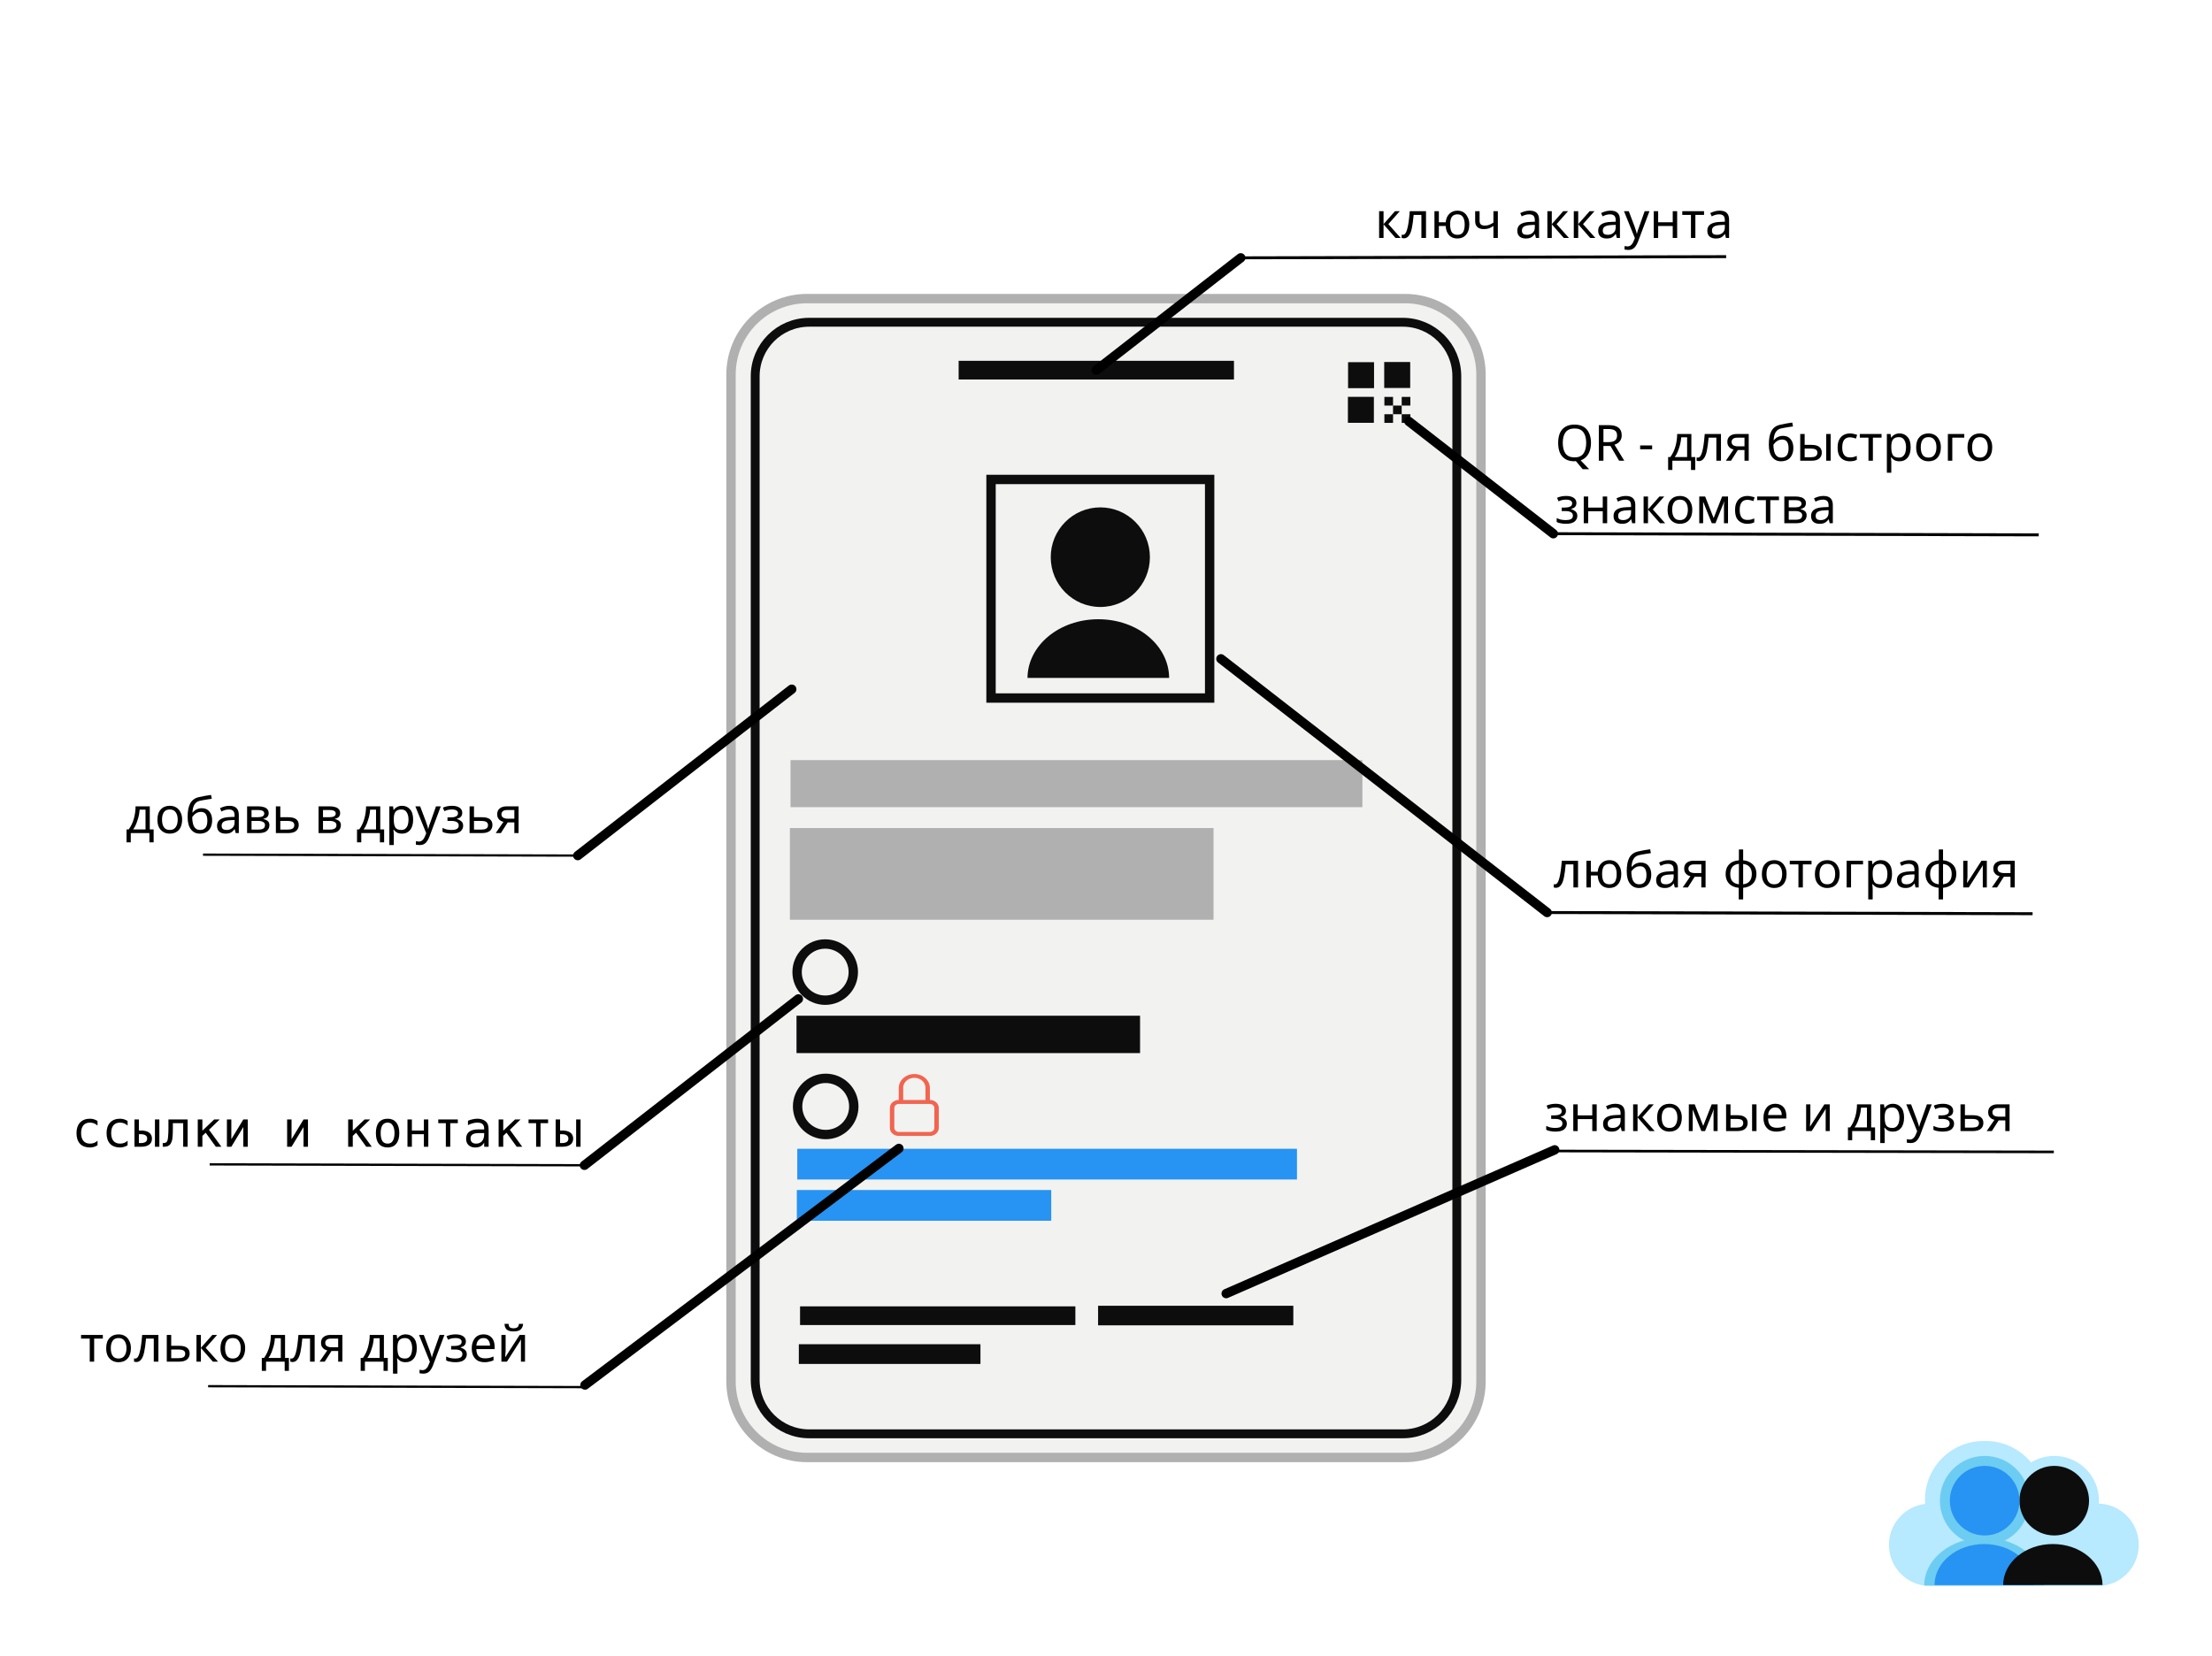
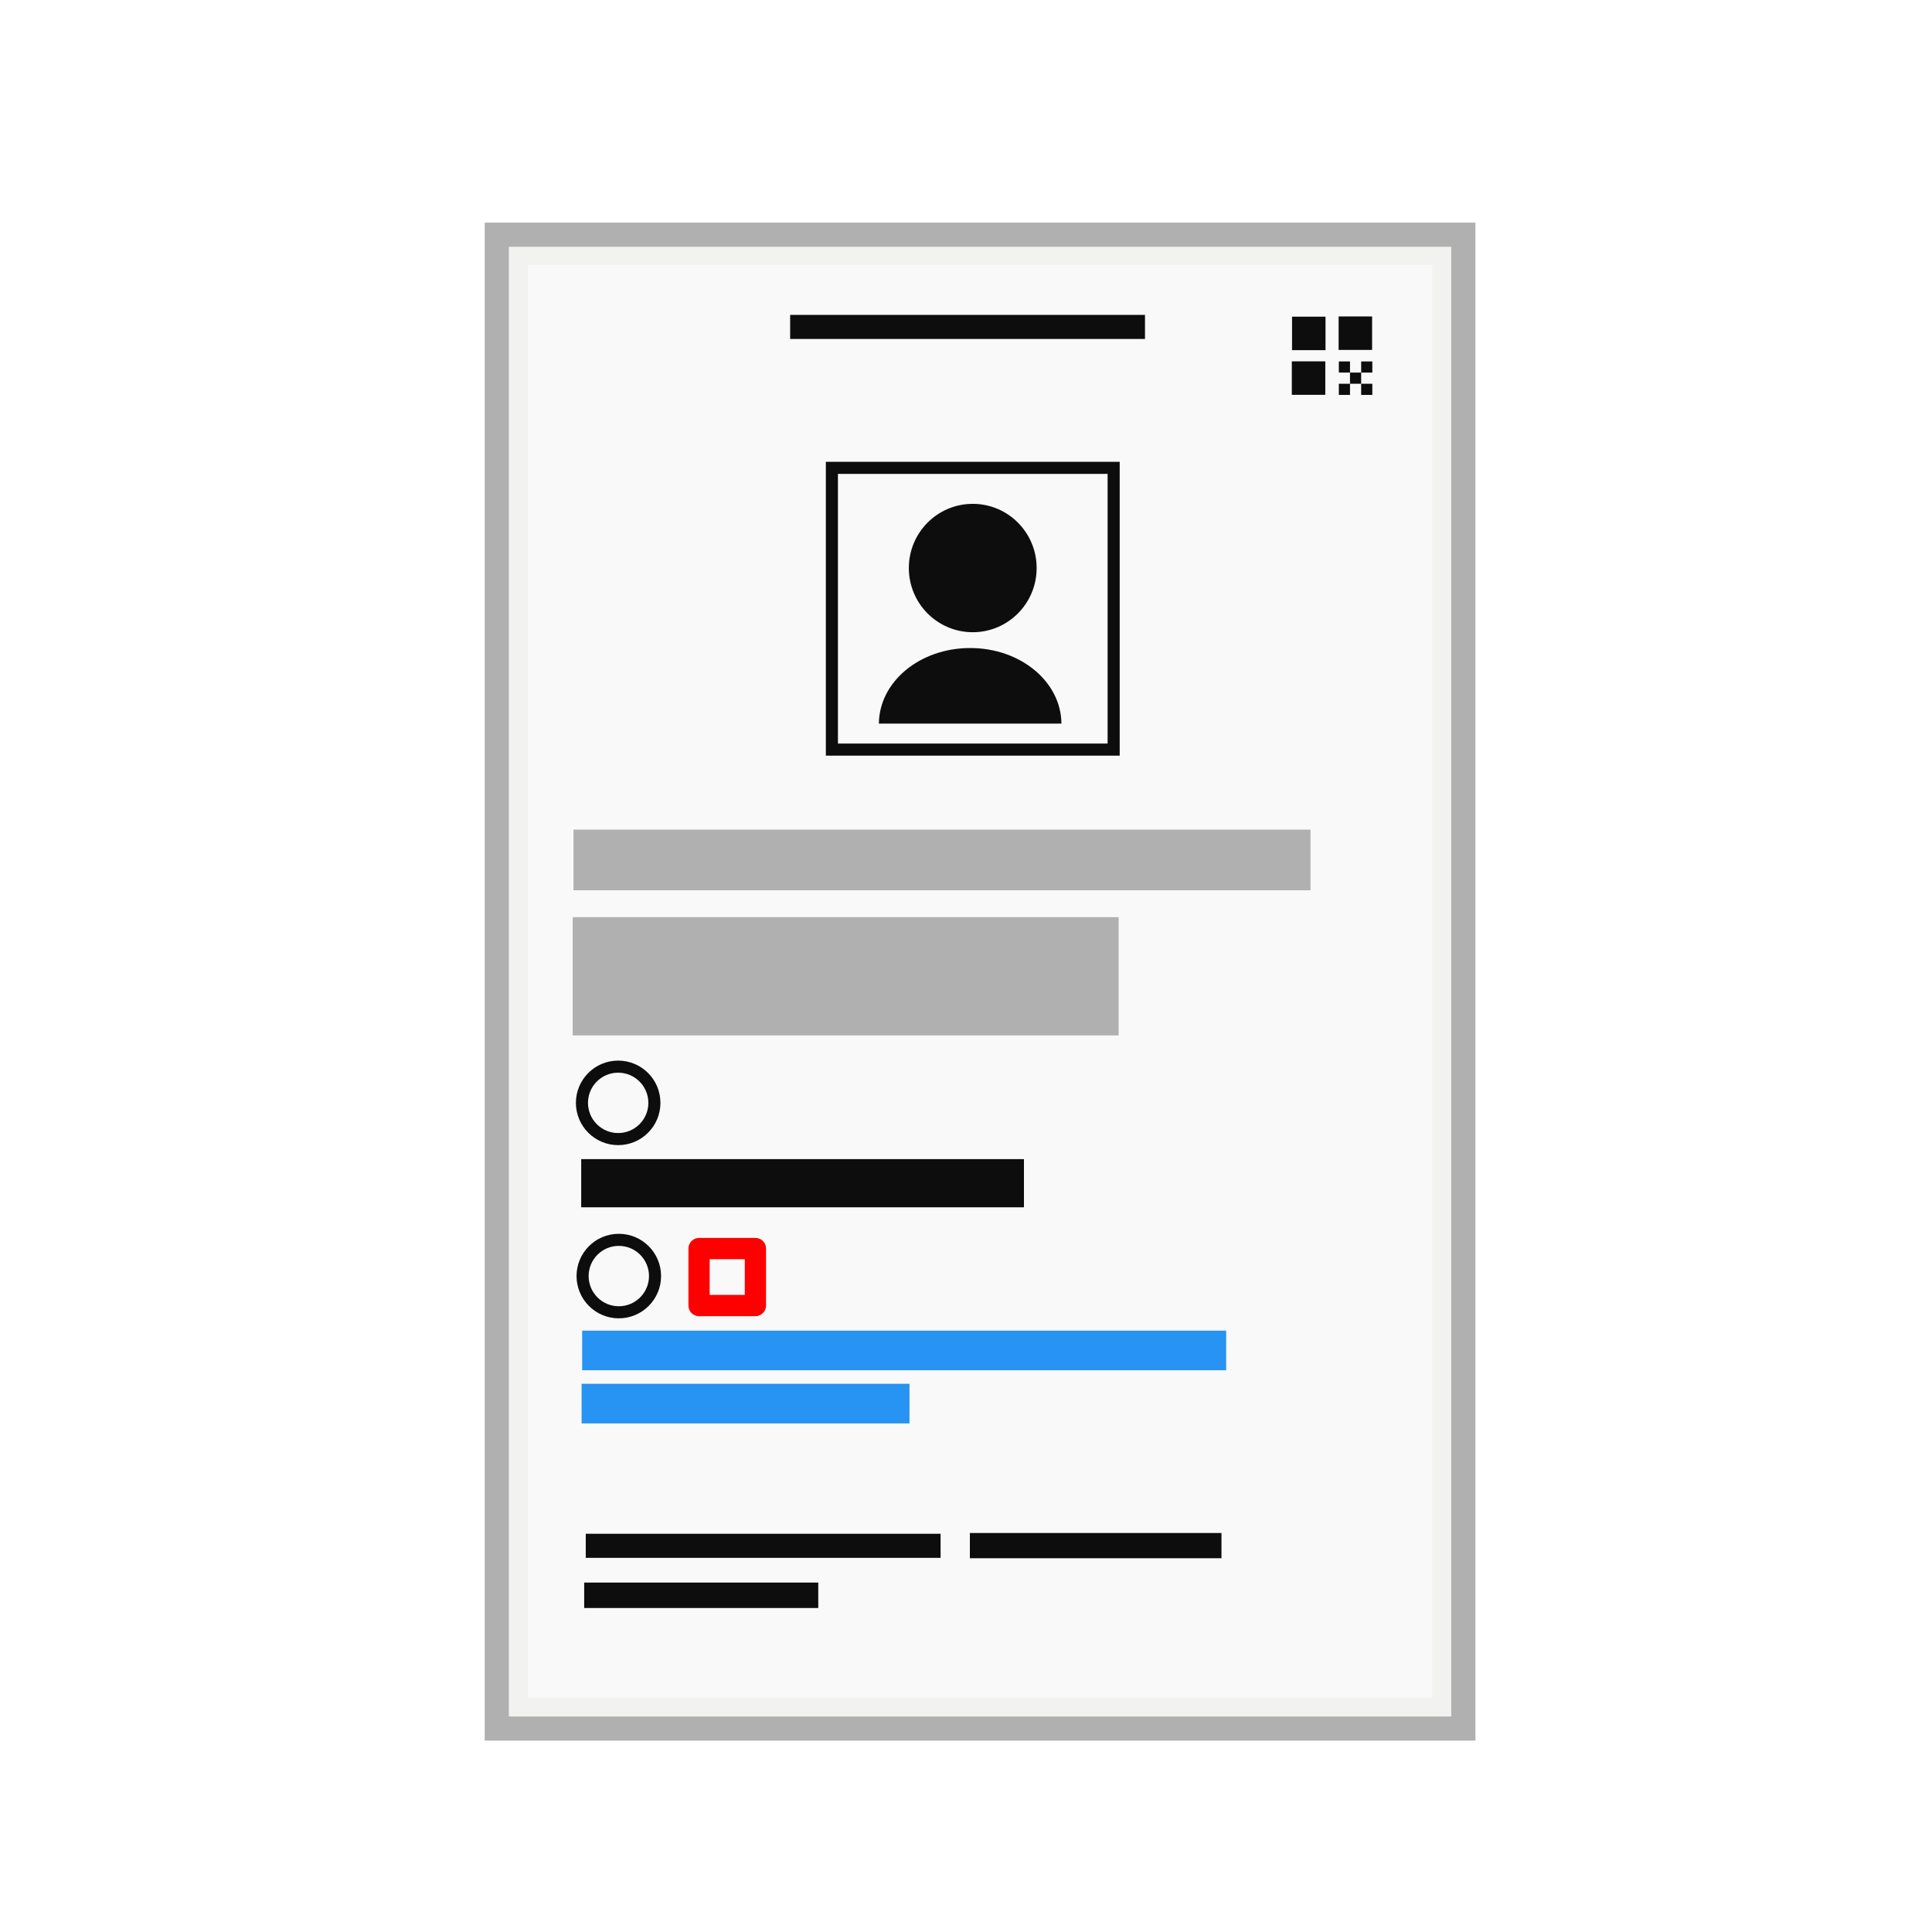
- <svg xmlns="http://www.w3.org/2000/svg" width="708.273" height="530.262" viewBox="0 0 187.397 140.298" version="1.1" id="svg5">
+ <svg xmlns="http://www.w3.org/2000/svg" width="480" height="480" viewBox="0 0 127 127" version="1.1" id="svg5">
  <defs id="defs2">
    <rect x="-69.709" y="145.626" width="265.108" height="424.891" id="rect14963" />
  </defs>
  <g id="layer1" transform="translate(99.27185,-8.395186)">
    <g id="g1105" transform="translate(0.6387966,12.08117)">
      <rect style="fill:none;fill-opacity:1;stroke:none;stroke-width:0.811;stroke-linecap:round;stroke-miterlimit:4;stroke-dasharray:0.811, 2.434;stroke-dashoffset:0;stroke-opacity:1" id="rect73287" width="186.586" height="139.487" x="-99.505" y="-3.28" ry="3.636" />
-       <g id="g47823" transform="matrix(0.3183496,0,0,0.3183496,102.045,94.18925)">
-         <rect style="fill:#b7e9ff;fill-opacity:1;stroke:none;stroke-width:0.284;stroke-opacity:1" id="rect980" width="66.489" height="21.946" x="-131.706" y="92.772" ry="10.973" />
-         <rect style="fill:#b7e9ff;fill-opacity:1;stroke:none;stroke-width:0.158;stroke-opacity:1" id="rect1106" width="31.75" height="31.75" x="-122.109" y="76.115" ry="15.58" />
-         <rect style="fill:#b7e9ff;fill-opacity:1;stroke:none;stroke-width:0.268" id="rect1234-7" width="23.812" height="23.812" x="-99.62" y="80.084" ry="11.906" />
-         <rect style="fill:#6dccf2;fill-opacity:1;stroke:none;stroke-width:0.268" id="rect1234-7-3-2" width="23.812" height="23.812" x="-118.14" y="80.084" ry="11.906" />
-         <rect style="fill:#0d0d0d;fill-opacity:1;stroke:none;stroke-width:0.209" id="rect1234" width="18.521" height="18.521" x="-96.974" y="82.73" ry="9.26" />
-         <path id="rect2846-5-5" style="fill:#6dccf2;fill-opacity:1;stroke:none;stroke-width:0.285;stroke-opacity:1" d="m -106.395,101.844 c -8.786,0 -15.866,5.656 -15.927,12.7 h 31.853 c -0.061,-7.044 -7.141,-12.7 -15.927,-12.7 z" />
-         <rect style="fill:#2793f2;fill-opacity:1;stroke:none;stroke-width:0.209" id="rect1234-7-3" width="18.521" height="18.521" x="-115.495" y="82.73" ry="9.26" />
-         <path id="rect2846-5-6" style="fill:#2793f2;fill-opacity:1;stroke:none;stroke-width:0.241;stroke-opacity:1" d="m -106.35,103.542 c -7.297,0 -13.178,4.857 -13.228,10.906 h 26.456 c -0.051,-6.049 -5.931,-10.906 -13.228,-10.906 z" />
-         <path id="rect2846-5" style="fill:#0d0d0d;fill-opacity:1;stroke:none;stroke-width:0.241;stroke-opacity:1" d="m -88.087,103.532 c -7.297,0 -13.178,4.857 -13.228,10.906 h 26.456 c -0.051,-6.049 -5.931,-10.906 -13.228,-10.906 z" />
-       </g>
-       <rect style="fill:#f2f2f0;fill-opacity:1;stroke:#b0b0b0;stroke-width:0.794;stroke-miterlimit:4;stroke-dasharray:none;stroke-opacity:1" id="rect966" width="63.537" height="98.198" x="-37.98" y="21.616" ry="6.439" />
-       <rect style="fill:#f2f2f0;fill-opacity:1;stroke:#0d0d0d;stroke-width:0.752;stroke-miterlimit:4;stroke-dasharray:none;stroke-opacity:1" id="rect966-3" width="59.44" height="94.19" x="-35.932" y="23.62" ry="4.578" />
-       <g id="lock" transform="matrix(0.3454188,0,0,0.3102085,-25.81796,87.08905)">
-         <path id="Path_108" data-name="Path 108" d="M 13.568,8.932 H 5.932 a 1.091,1.091 0 0 0 -1.091,1.091 v 5.455 a 1.091,1.091 0 0 0 1.091,1.091 h 7.636 a 1.091,1.091 0 0 0 1.091,-1.091 V 10.023 A 1.091,1.091 0 0 0 13.568,8.932 Z M 5.932,7.841 A 2.182,2.182 0 0 0 3.75,10.023 v 5.455 a 2.182,2.182 0 0 0 2.182,2.182 h 7.636 A 2.182,2.182 0 0 0 15.75,15.478 V 10.023 A 2.182,2.182 0 0 0 13.568,7.841 Z m 0,-3.273 a 3.818,3.818 0 1 1 7.636,0 V 7.841 H 12.477 V 4.568 a 2.728,2.728 0 1 0 -5.455,0 v 3.273 h -1.09 z" fill="#f16550" fill-rule="evenodd" />
-       </g>
-       <rect style="fill:#0d0d0d;fill-opacity:1;stroke:none;stroke-width:0.095" id="rect1234-6" width="8.401" height="8.439" x="-10.894" y="39.307" ry="4.22" />
-       <path id="rect2846-5-2" style="fill:#0d0d0d;fill-opacity:1;stroke:none;stroke-width:0.11;stroke-opacity:1" d="m -6.863,48.786 c -3.31,0 -5.977,2.213 -6,4.969 h 12 c -0.023,-2.756 -2.69,-4.969 -6,-4.969 z" />
-       <rect style="fill:none;stroke:#0d0d0d;stroke-width:0.794;stroke-miterlimit:4;stroke-dasharray:none;stroke-opacity:1" id="rect1370" width="18.521" height="18.521" x="-15.952" y="36.941" ry="0" />
-       <rect style="fill:#b0b0b0;fill-opacity:1;stroke:#b0b0b0;stroke-width:0.821;stroke-miterlimit:4;stroke-dasharray:none;stroke-opacity:1" id="rect1598" width="47.625" height="3.167" x="-32.527" y="61.132" />
-       <rect style="fill:#0d0d0d;fill-opacity:1;stroke:none;stroke-width:0.449;stroke-miterlimit:4;stroke-dasharray:none;stroke-opacity:1" id="rect1598-9-1-2-0-6" width="15.387" height="1.672" x="-32.235" y="110.217" />
-       <rect style="fill:#0d0d0d;fill-opacity:1;stroke:none;stroke-width:0.538;stroke-miterlimit:4;stroke-dasharray:none;stroke-opacity:1" id="rect1598-9-1-2-0-9" width="23.325" height="1.583" x="-32.132" y="107.01" />
-       <rect style="fill:#0d0d0d;fill-opacity:1;stroke:none;stroke-width:0.538;stroke-miterlimit:4;stroke-dasharray:none;stroke-opacity:1" id="rect1598-9-1-2-0-9-1" width="23.325" height="1.583" x="-18.696" y="26.887" />
-       <rect style="fill:#0d0d0d;fill-opacity:1;stroke:none;stroke-width:0.464;stroke-miterlimit:4;stroke-dasharray:none;stroke-opacity:1" id="rect1598-9-1-2-0-9-3" width="16.539" height="1.658" x="-6.882" y="106.959" />
-       <rect style="fill:#0d0d0d;fill-opacity:1;stroke:none;stroke-width:0.821;stroke-miterlimit:4;stroke-dasharray:none;stroke-opacity:0" id="rect1598-7" width="29.104" height="3.167" x="-32.431" y="82.382" />
-       <rect style="fill:#2793f2;fill-opacity:1;stroke:none;stroke-width:0.744;stroke-miterlimit:4;stroke-dasharray:none;stroke-opacity:1" id="rect1598-7-5" width="42.333" height="2.604" x="-32.367" y="93.657" />
-       <rect style="fill:#2793f2;fill-opacity:1;stroke:none;stroke-width:0.531;stroke-miterlimit:4;stroke-dasharray:none;stroke-opacity:1" id="rect1598-7-5-5" width="21.553" height="2.604" x="-32.405" y="97.151" />
-       <rect style="fill:#b0b0b0;fill-opacity:1;stroke:#b0b0b0;stroke-width:0.924;stroke-miterlimit:4;stroke-dasharray:none;stroke-opacity:1" id="rect1598-6" width="34.964" height="6.85" x="-32.529" y="66.939" />
-       <rect style="fill:none;stroke:#0d0d0d;stroke-width:0.794;stroke-miterlimit:4;stroke-dasharray:none;stroke-opacity:1" id="rect2092" width="4.762" height="4.762" x="-32.382" y="76.304" ry="2.381" />
-       <rect style="fill:none;stroke:#0d0d0d;stroke-width:0.794;stroke-miterlimit:4;stroke-dasharray:none;stroke-opacity:1" id="rect2092-3" width="4.762" height="4.762" x="-32.34" y="87.689" ry="2.381" />
-       <g id="g60618" transform="matrix(0.6931446,0,0,0.6931446,6.059384,8.078733)">
+       <rect style="fill:#f2f2f0;fill-opacity:1;stroke:#b0b0b0;stroke-width:1.587;stroke-miterlimit:4;stroke-dasharray:none;stroke-opacity:1" id="rect966" width="63.537" height="98.198" x="-67.255" y="11.743" ry="0" />
+       <rect style="fill:#f9f9f9;fill-opacity:1;stroke:none;stroke-width:1.323;stroke-miterlimit:4;stroke-dasharray:none;stroke-opacity:1" id="rect966-3" width="59.44" height="94.19" x="-65.206" y="13.747" ry="0" />
+       <g id="lock" transform="matrix(0.3454188,0,0,0.3102085,-55.09195,77.21548)" />
+       <rect style="fill:#0d0d0d;fill-opacity:1;stroke:none;stroke-width:0.095" id="rect1234-6" width="8.401" height="8.439" x="-40.168" y="29.434" ry="4.22" />
+       <path id="rect2846-5-2" style="fill:#0d0d0d;fill-opacity:1;stroke:none;stroke-width:0.11;stroke-opacity:1" d="m -36.137,38.912 c -3.31,0 -5.977,2.213 -6,4.969 h 12 c -0.023,-2.756 -2.69,-4.969 -6,-4.969 z" />
+       <rect style="fill:none;stroke:#0d0d0d;stroke-width:0.794;stroke-miterlimit:4;stroke-dasharray:none;stroke-opacity:1" id="rect1370" width="18.521" height="18.521" x="-45.226" y="27.068" ry="0" />
+       <rect style="fill:#b0b0b0;fill-opacity:1;stroke:#b0b0b0;stroke-width:0.821;stroke-miterlimit:4;stroke-dasharray:none;stroke-opacity:1" id="rect1598" width="47.625" height="3.167" x="-61.801" y="51.259" />
+       <rect style="fill:#0d0d0d;fill-opacity:1;stroke:none;stroke-width:0.449;stroke-miterlimit:4;stroke-dasharray:none;stroke-opacity:1" id="rect1598-9-1-2-0-6" width="15.387" height="1.672" x="-61.509" y="100.344" />
+       <rect style="fill:#0d0d0d;fill-opacity:1;stroke:none;stroke-width:0.538;stroke-miterlimit:4;stroke-dasharray:none;stroke-opacity:1" id="rect1598-9-1-2-0-9" width="23.325" height="1.583" x="-61.406" y="97.136" />
+       <rect style="fill:#0d0d0d;fill-opacity:1;stroke:none;stroke-width:0.538;stroke-miterlimit:4;stroke-dasharray:none;stroke-opacity:1" id="rect1598-9-1-2-0-9-1" width="23.325" height="1.583" x="-47.97" y="17.013" />
+       <rect style="fill:#0d0d0d;fill-opacity:1;stroke:none;stroke-width:0.464;stroke-miterlimit:4;stroke-dasharray:none;stroke-opacity:1" id="rect1598-9-1-2-0-9-3" width="16.539" height="1.658" x="-36.156" y="97.086" />
+       <rect style="fill:#0d0d0d;fill-opacity:1;stroke:none;stroke-width:0.821;stroke-miterlimit:4;stroke-dasharray:none;stroke-opacity:0" id="rect1598-7" width="29.104" height="3.167" x="-61.705" y="72.509" />
+       <rect style="fill:#2793f2;fill-opacity:1;stroke:none;stroke-width:0.744;stroke-miterlimit:4;stroke-dasharray:none;stroke-opacity:1" id="rect1598-7-5" width="42.333" height="2.604" x="-61.641" y="83.783" />
+       <rect style="fill:#2793f2;fill-opacity:1;stroke:none;stroke-width:0.531;stroke-miterlimit:4;stroke-dasharray:none;stroke-opacity:1" id="rect1598-7-5-5" width="21.553" height="2.604" x="-61.679" y="87.277" />
+       <rect style="fill:#b0b0b0;fill-opacity:1;stroke:#b0b0b0;stroke-width:0.924;stroke-miterlimit:4;stroke-dasharray:none;stroke-opacity:1" id="rect1598-6" width="34.964" height="6.85" x="-61.803" y="57.065" />
+       <rect style="fill:none;stroke:#0d0d0d;stroke-width:0.794;stroke-miterlimit:4;stroke-dasharray:none;stroke-opacity:1" id="rect2092" width="4.762" height="4.762" x="-61.656" y="66.43" ry="2.381" />
+       <rect style="fill:none;stroke:#0d0d0d;stroke-width:0.794;stroke-miterlimit:4;stroke-dasharray:none;stroke-opacity:1" id="rect2092-3" width="4.762" height="4.762" x="-61.614" y="77.815" ry="2.381" />
+       <g id="g60618" transform="matrix(0.6931446,0,0,0.6931446,-23.21462,-1.794843)">
        <rect style="fill:#0d0d0d;fill-opacity:1;stroke:none;stroke-width:0.794;stroke-miterlimit:4;stroke-dasharray:none;stroke-opacity:1" id="rect60152" width="3.175" height="3.175" x="11.882" y="27.304" />
        <rect style="fill:#0d0d0d;fill-opacity:1;stroke:none;stroke-width:0.794;stroke-miterlimit:4;stroke-dasharray:none;stroke-opacity:1" id="rect60152-9" width="3.175" height="3.175" x="16.3" y="27.282" />
        <rect style="fill:#0d0d0d;fill-opacity:1;stroke:none;stroke-width:0.794;stroke-miterlimit:4;stroke-dasharray:none;stroke-opacity:1" id="rect60152-9-2" width="3.175" height="3.175" x="11.862" y="31.54" />
        <rect style="fill:#0d0d0d;fill-opacity:1;stroke:none;stroke-width:0.794;stroke-miterlimit:4;stroke-dasharray:none;stroke-opacity:1" id="rect60152-9-2-0" width="1.058" height="1.058" x="16.321" y="31.548" />
        <rect style="fill:#0d0d0d;fill-opacity:1;stroke:none;stroke-width:0.794;stroke-miterlimit:4;stroke-dasharray:none;stroke-opacity:1" id="rect60152-9-2-0-3" width="1.058" height="1.058" x="18.438" y="33.665" />
        <rect style="fill:#0d0d0d;fill-opacity:1;stroke:none;stroke-width:0.794;stroke-miterlimit:4;stroke-dasharray:none;stroke-opacity:1" id="rect60152-9-2-0-3-7" width="1.058" height="1.058" x="18.438" y="31.548" />
        <rect style="fill:#0d0d0d;fill-opacity:1;stroke:none;stroke-width:0.794;stroke-miterlimit:4;stroke-dasharray:none;stroke-opacity:1" id="rect60152-9-2-0-3-7-5" width="1.058" height="1.058" x="16.321" y="33.665" />
        <rect style="fill:#0d0d0d;fill-opacity:1;stroke:none;stroke-width:0.794;stroke-miterlimit:4;stroke-dasharray:none;stroke-opacity:1" id="rect60152-9-2-0-3-7-5-9" width="1.058" height="1.058" x="17.379" y="32.606" />
      </g>
-       <path style="fill:none;stroke:#000000;stroke-width:0.794;stroke-linecap:round;stroke-linejoin:miter;stroke-miterlimit:4;stroke-dasharray:none;stroke-opacity:1" d="m 19.448,32.022 12.235,9.517" id="path60653" />
-       <path style="fill:none;stroke:#000000;stroke-width:0.794;stroke-linecap:round;stroke-linejoin:miter;stroke-miterlimit:4;stroke-dasharray:none;stroke-opacity:1" d="M 3.524,52.141 31.162,73.638" id="path60653-2" />
-       <path style="fill:none;stroke:#000000;stroke-width:0.794;stroke-linecap:round;stroke-linejoin:miter;stroke-miterlimit:4;stroke-dasharray:none;stroke-opacity:1" d="M 3.97,105.926 31.801,93.748" id="path60653-2-5" />
-       <path style="fill:none;stroke:#000000;stroke-width:0.794;stroke-linecap:round;stroke-linejoin:miter;stroke-miterlimit:4;stroke-dasharray:none;stroke-opacity:1" d="M -50.398,95.055 -32.274,80.958" id="path60653-2-2" />
-       <path style="fill:none;stroke:#000000;stroke-width:0.794;stroke-linecap:round;stroke-linejoin:miter;stroke-miterlimit:4;stroke-dasharray:none;stroke-opacity:1" d="M -50.352,113.675 -23.758,93.627" id="path60653-2-2-9" />
-       <path style="fill:none;stroke:#000000;stroke-width:0.192px;stroke-linecap:butt;stroke-linejoin:miter;stroke-opacity:1" d="m -50.529,113.852 -31.75,-0.077 v 0" id="path60972" />
-       <path style="fill:none;stroke:#000000;stroke-width:0.192px;stroke-linecap:butt;stroke-linejoin:miter;stroke-opacity:1" d="m -50.398,95.055 -31.75,-0.077 v 0" id="path60972-7" />
-       <path style="fill:none;stroke:#000000;stroke-width:0.794;stroke-linecap:round;stroke-linejoin:miter;stroke-miterlimit:4;stroke-dasharray:none;stroke-opacity:1" d="M -50.961,68.812 -32.837,54.715" id="path60653-2-2-1" />
-       <path style="fill:none;stroke:#000000;stroke-width:0.192px;stroke-linecap:butt;stroke-linejoin:miter;stroke-opacity:1" d="m -50.961,68.812 -31.75,-0.077 v 0" id="path60972-7-9" />
-       <path style="fill:none;stroke:#000000;stroke-width:0.249px;stroke-linecap:butt;stroke-linejoin:miter;stroke-opacity:1" d="M 72.287,73.737 31.162,73.638 v 0" id="path60972-7-3" />
-       <path style="fill:none;stroke:#000000;stroke-width:0.249px;stroke-linecap:butt;stroke-linejoin:miter;stroke-opacity:1" d="m 72.807,41.637 -41.125,-0.099 v 0" id="path60972-7-3-6" />
-       <path style="fill:none;stroke:#000000;stroke-width:0.794;stroke-linecap:round;stroke-linejoin:miter;stroke-miterlimit:4;stroke-dasharray:none;stroke-opacity:1" d="m -7.033,27.678 12.235,-9.517" id="path60653-29" />
-       <path style="fill:none;stroke:#000000;stroke-width:0.249px;stroke-linecap:butt;stroke-linejoin:miter;stroke-opacity:1" d="m 46.327,18.062 -41.125,0.099 v 0" id="path60972-7-3-6-3" />
-       <text xml:space="preserve" style="font-style:normal;font-weight:normal;font-size:4.233px;line-height:1.25;font-family:sans-serif;fill:#000000;fill-opacity:1;stroke:none;stroke-width:0.265" x="-89.268" y="66.91" id="text63464">
-         <tspan id="tspan63462" style="font-size:4.233px;stroke-width:0.265" x="-89.268" y="66.91">добавь в друзья</tspan>
-       </text>
-       <text xml:space="preserve" style="font-style:normal;font-weight:normal;font-size:4.233px;line-height:1.25;font-family:sans-serif;fill:#000000;fill-opacity:1;stroke:none;stroke-width:0.265" x="16.567" y="16.478" id="text63464-5">
-         <tspan id="tspan63462-0" style="font-size:4.233px;stroke-width:0.265" x="16.567" y="16.478">ключ аккаунта</tspan>
-       </text>
-       <text xml:space="preserve" style="font-style:normal;font-weight:normal;font-size:4.233px;line-height:1.25;font-family:sans-serif;white-space:pre;inline-size:45.138;fill:#000000;fill-opacity:1;stroke:none;stroke-width:0.265" x="31.993" y="38.753" id="text63464-5-3" transform="translate(-0.1638763,-3.395888)">
-         <tspan x="31.993" y="38.753" id="tspan1051">QR - для быстрого </tspan>
-         <tspan x="31.993" y="44.045" id="tspan1053">знакомства</tspan>
-       </text>
-       <text xml:space="preserve" style="font-style:normal;font-weight:normal;font-size:4.233px;line-height:1.25;font-family:sans-serif;white-space:pre;inline-size:45.138;fill:#000000;fill-opacity:1;stroke:none;stroke-width:0.265" x="31.993" y="38.753" id="text63464-5-3-1" transform="translate(-0.3078488,32.7622)">
-         <tspan x="31.993" y="38.753" id="tspan1055">любая фотография</tspan>
-       </text>
-       <text xml:space="preserve" style="font-style:normal;font-variant:normal;font-weight:normal;font-stretch:normal;font-size:4.233px;line-height:1.25;font-family:monospace;-inkscape-font-specification:monospace;fill:#000000;fill-opacity:1;stroke:none;stroke-width:0.265" x="-93.835" y="93.486" id="text76089">
-         <tspan id="tspan76087" style="font-style:normal;font-variant:normal;font-weight:normal;font-stretch:normal;font-size:4.233px;font-family:monospace;-inkscape-font-specification:monospace;stroke-width:0.265" x="-93.835" y="93.486">ссылки и контакты</tspan>
-       </text>
-       <text xml:space="preserve" transform="matrix(0.2645833,0,0,0.2645833,-99.91065,-3.685984)" id="text14961" style="fill:black;fill-opacity:1;line-height:1.25;stroke:none;font-family:sans-serif;font-style:normal;font-weight:normal;font-size:40px;white-space:pre;shape-inside:url(#rect14963)" />
-       <path style="fill:none;stroke:#000000;stroke-width:0.221px;stroke-linecap:butt;stroke-linejoin:miter;stroke-opacity:1" d="m 74.086,93.921 -42.381,-0.076 v 0" id="path60972-3" />
-       <text xml:space="preserve" style="font-style:normal;font-weight:normal;font-size:4.233px;line-height:1.25;font-family:sans-serif;fill:#000000;fill-opacity:1;stroke:none;stroke-width:0.265" x="30.942" y="92.158" id="text63464-8-6">
-         <tspan id="tspan63462-4-7" style="font-size:4.233px;stroke-width:0.265" x="30.942" y="92.158">знакомые и друзья</tspan>
-       </text>
-       <text xml:space="preserve" style="font-style:normal;font-weight:normal;font-size:4.233px;line-height:1.25;font-family:sans-serif;fill:#000000;fill-opacity:1;stroke:none;stroke-width:0.265" x="-93.122" y="111.698" id="text26581">
-         <tspan id="tspan26579" style="font-size:4.233px;stroke-width:0.265" x="-93.122" y="111.698">только для друзей</tspan>
-       </text>
+       <text xml:space="preserve" transform="matrix(0.2645833,0,0,0.2645833,-99.91065,-3.685984)" id="text14961" style="font-style:normal;font-weight:normal;font-size:40px;line-height:1.25;font-family:sans-serif;white-space:pre;shape-inside:url(#rect14963);fill:#000000;fill-opacity:1;stroke:none" />
+       <rect style="fill:none;stroke:#ff0000;stroke-width:1.396;stroke-linecap:round;stroke-linejoin:round;stroke-miterlimit:4;stroke-dasharray:none" id="rect1022" width="3.705" height="3.746" x="-53.958" y="78.388" />
    </g>
    <g id="g174152" transform="translate(-2.278401,2.390765)" />
    <text xml:space="preserve" style="font-style:normal;font-variant:normal;font-weight:bold;font-stretch:normal;font-size:7.761px;line-height:1.25;font-family:'Liberation Mono';-inkscape-font-specification:'Liberation Mono Bold';white-space:pre;inline-size:18.887;fill:#000000;fill-opacity:1;stroke:none;stroke-width:0.265" x="77.936" y="90.079" id="text5981-9" />
  </g>
</svg>
